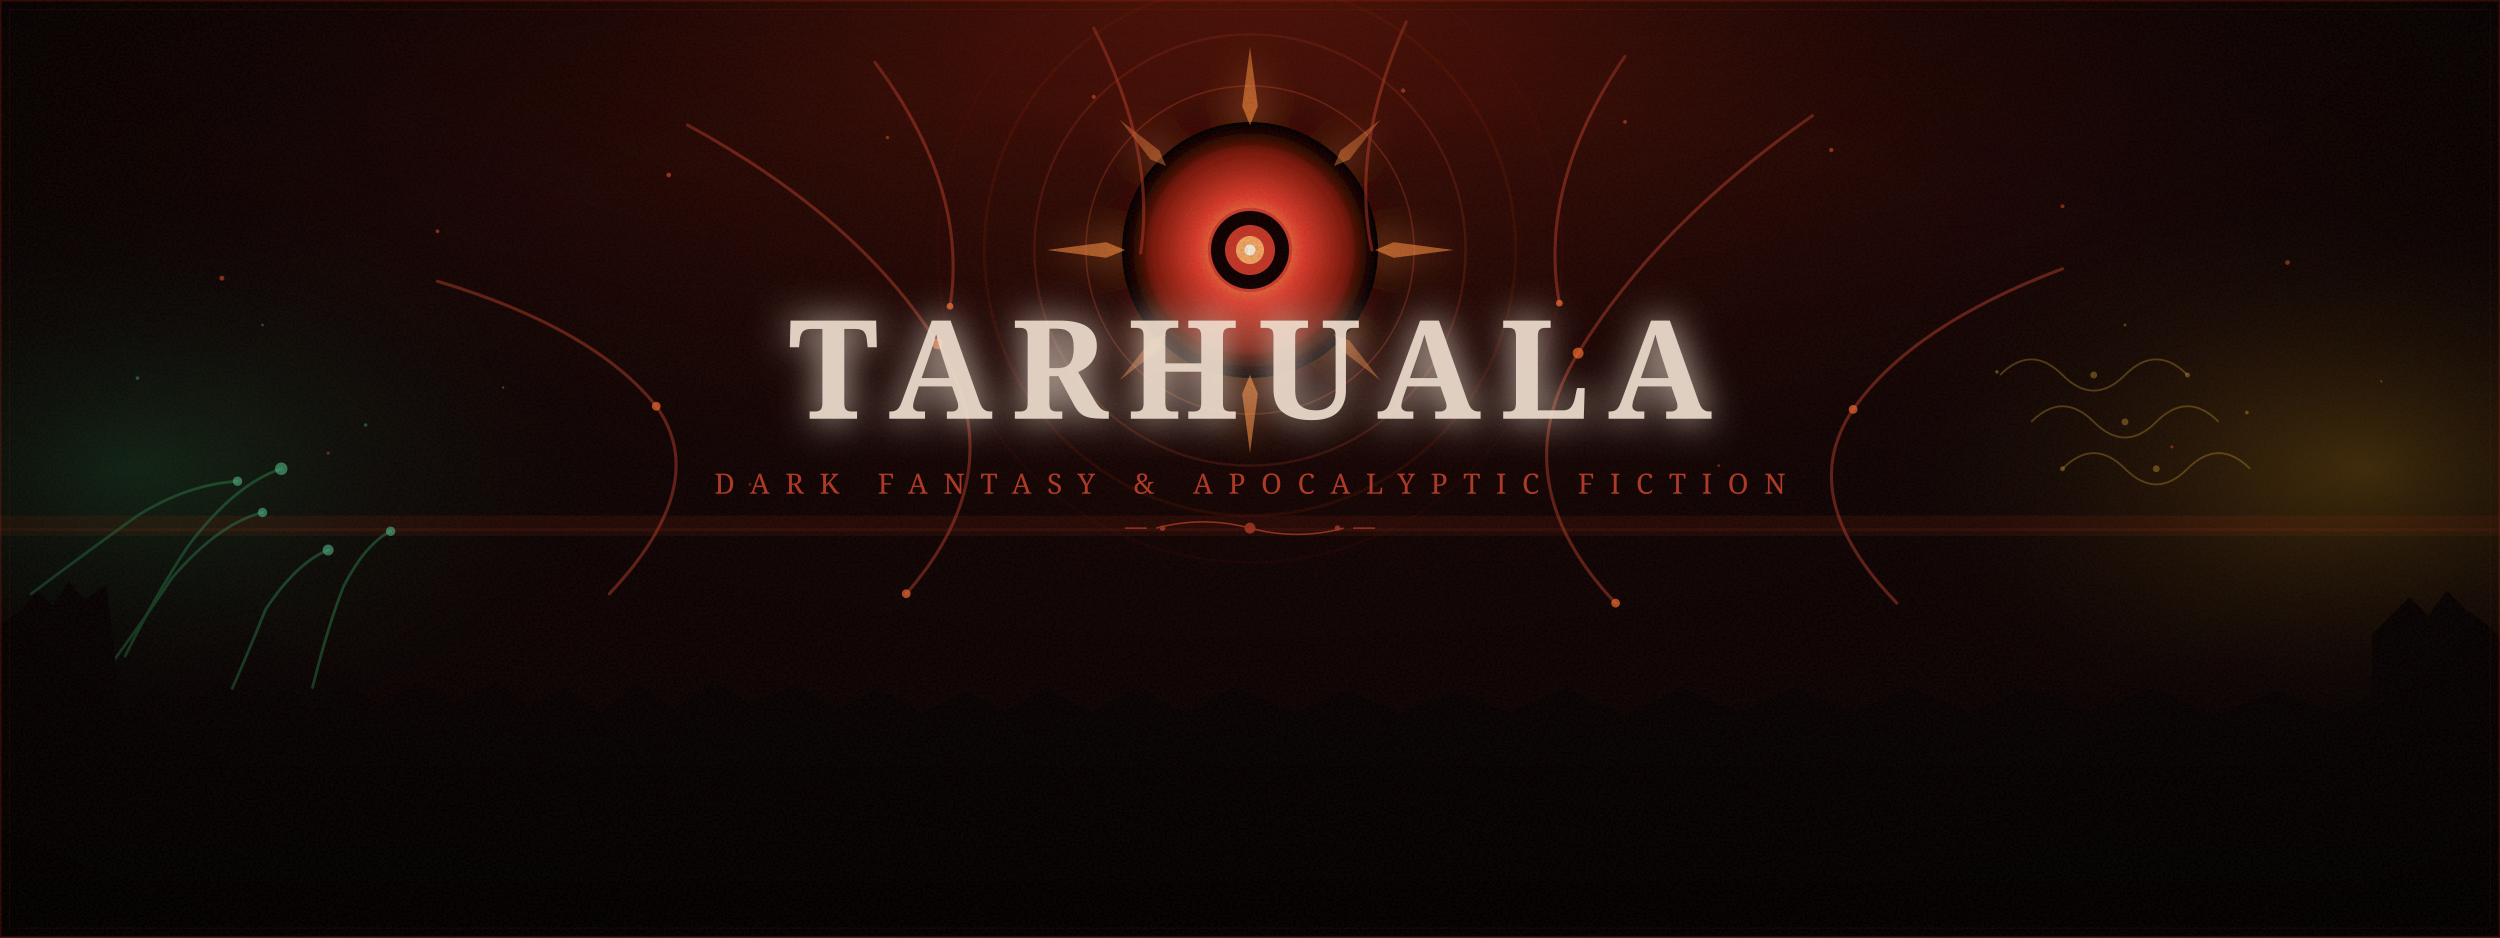
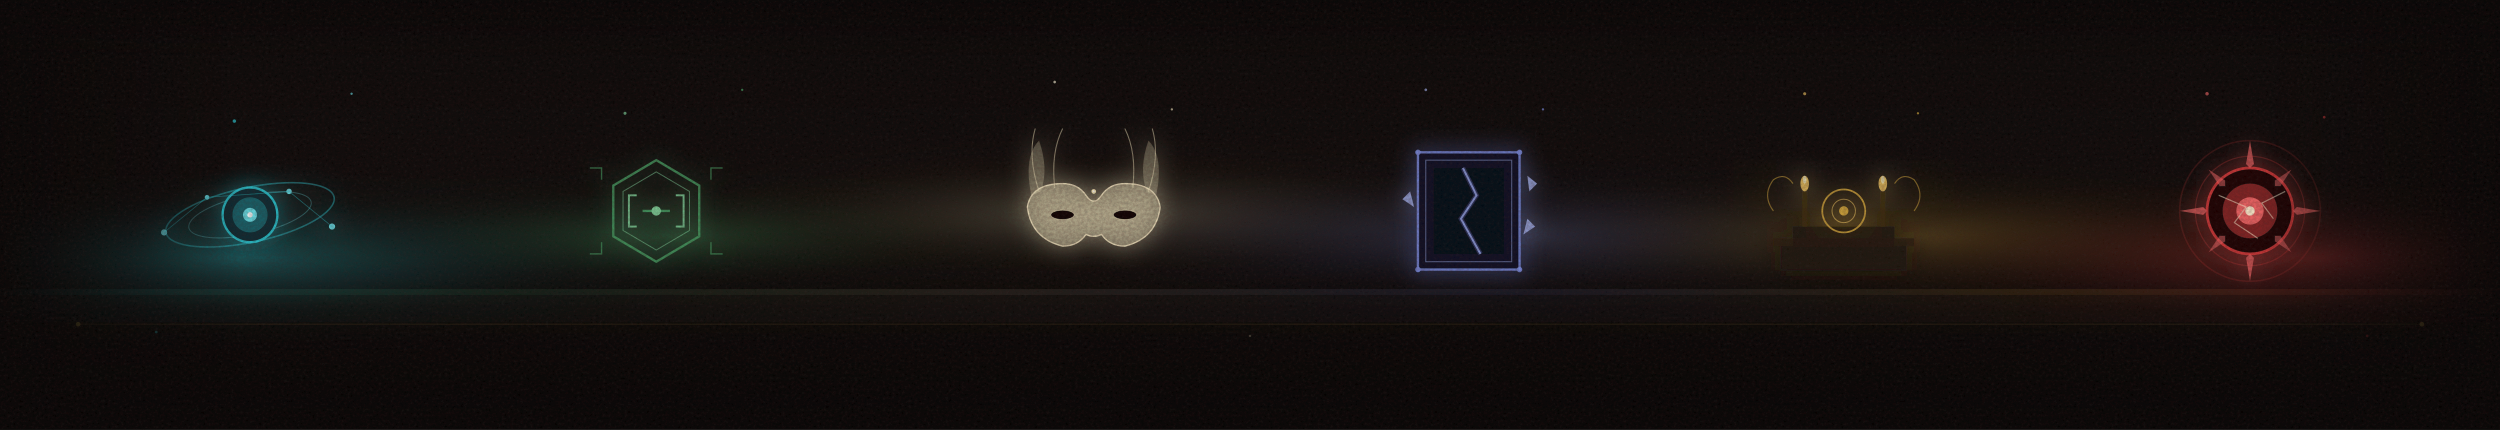
- <svg xmlns="http://www.w3.org/2000/svg" viewBox="0 0 1600 600" width="1600" height="600">
+ <svg xmlns="http://www.w3.org/2000/svg" viewBox="0 0 1280 220" width="1280" height="220">
  <defs>
-     <filter id="grain">
-       <feTurbulence type="fractalNoise" baseFrequency="0.62 0.68" numOctaves="4" seed="17" />
-       <feColorMatrix values="0 0 0 0 0.04  0 0 0 0 0.01  0 0 0 0 0.01  0 0 0 0.45 0" />
+     <filter id="h-grain" x="0" y="0" width="100%" height="100%">
+       <feTurbulence type="fractalNoise" baseFrequency="0.62 0.68" numOctaves="4" seed="13" />
+       <feColorMatrix values="0 0 0 0 0.04  0 0 0 0 0.02  0 0 0 0 0.02  0 0 0 0.42 0" />
      <feComposite in2="SourceGraphic" operator="in" />
    </filter>
-     <filter id="glow" x="-50%" y="-50%" width="200%" height="200%">
-       <feGaussianBlur stdDeviation="12" result="b" />
+     <filter id="h-glow" x="-40%" y="-40%" width="180%" height="180%">
+       <feGaussianBlur stdDeviation="6" result="b" />
      <feMerge>
        <feMergeNode in="b" />
        <feMergeNode in="SourceGraphic" />
      </feMerge>
    </filter>
-     <filter id="softglow" x="-60%" y="-60%" width="220%" height="220%">
-       <feGaussianBlur stdDeviation="32" result="b" />
+     <filter id="h-softglow" x="-100%" y="-100%" width="300%" height="300%">
+       <feGaussianBlur stdDeviation="22" result="b" />
      <feMerge>
        <feMergeNode in="b" />
        <feMergeNode in="SourceGraphic" />
      </feMerge>
    </filter>
-     <radialGradient id="bg" cx="50%" cy="28%" r="80%">
-       <stop offset="0%" stop-color="#1e0804" />
-       <stop offset="40%" stop-color="#0e0403" />
-       <stop offset="100%" stop-color="#040101" />
-     </radialGradient>
-     <radialGradient id="emberGlow" cx="50%" cy="22%" r="60%">
-       <stop offset="0%" stop-color="#c83010" stop-opacity="0.55" />
-       <stop offset="40%" stop-color="#8a1808" stop-opacity="0.22" />
-       <stop offset="100%" stop-color="#000" stop-opacity="0" />
-     </radialGradient>
-     <radialGradient id="jadeGlow" cx="22%" cy="50%" r="35%">
-       <stop offset="0%" stop-color="#1a7040" stop-opacity="0.35" />
-       <stop offset="100%" stop-color="#000" stop-opacity="0" />
-     </radialGradient>
-     <radialGradient id="goldGlow" cx="78%" cy="50%" r="35%">
-       <stop offset="0%" stop-color="#c89820" stop-opacity="0.32" />
-       <stop offset="100%" stop-color="#000" stop-opacity="0" />
-     </radialGradient>
-     <linearGradient id="groundFade" x1="0" y1="0" x2="0" y2="1">
-       <stop offset="0%" stop-color="#000" stop-opacity="0" />
-       <stop offset="100%" stop-color="#000" stop-opacity="1" />
-     </linearGradient>
-     <radialGradient id="vig" cx="50%" cy="50%" r="80%">
-       <stop offset="50%" stop-color="#000" stop-opacity="0" />
-       <stop offset="100%" stop-color="#000" stop-opacity="0.88" />
-     </radialGradient>
+     <linearGradient id="h-bg" x1="0" y1="0" x2="0" y2="1">
+       <stop offset="0%" stop-color="#080606" />
+       <stop offset="50%" stop-color="#0c0907" />
+       <stop offset="100%" stop-color="#040302" />
+     </linearGradient>
+     <radialGradient id="h-glow-cyan" cx="10%" cy="60%" r="22%">
+       <stop offset="0%" stop-color="#2cd4e0" stop-opacity="0.36" />
+       <stop offset="60%" stop-color="#0a3a40" stop-opacity="0.12" />
+       <stop offset="100%" stop-color="#000" stop-opacity="0" />
+     </radialGradient>
+     <radialGradient id="h-glow-jade" cx="27%" cy="55%" r="18%">
+       <stop offset="0%" stop-color="#4aac6a" stop-opacity="0.34" />
+       <stop offset="60%" stop-color="#102818" stop-opacity="0.10" />
+       <stop offset="100%" stop-color="#000" stop-opacity="0" />
+     </radialGradient>
+     <radialGradient id="h-glow-ivory" cx="44%" cy="50%" r="20%">
+       <stop offset="0%" stop-color="#e8dcb4" stop-opacity="0.30" />
+       <stop offset="60%" stop-color="#3a3018" stop-opacity="0.10" />
+       <stop offset="100%" stop-color="#000" stop-opacity="0" />
+     </radialGradient>
+     <radialGradient id="h-glow-indigo" cx="60%" cy="55%" r="20%">
+       <stop offset="0%" stop-color="#7a8ce0" stop-opacity="0.30" />
+       <stop offset="60%" stop-color="#181c40" stop-opacity="0.12" />
+       <stop offset="100%" stop-color="#000" stop-opacity="0" />
+     </radialGradient>
+     <radialGradient id="h-glow-gold" cx="76%" cy="55%" r="20%">
+       <stop offset="0%" stop-color="#d4a83c" stop-opacity="0.34" />
+       <stop offset="60%" stop-color="#3a2a08" stop-opacity="0.12" />
+       <stop offset="100%" stop-color="#000" stop-opacity="0" />
+     </radialGradient>
+     <radialGradient id="h-glow-ember" cx="92%" cy="60%" r="22%">
+       <stop offset="0%" stop-color="#d83a3a" stop-opacity="0.40" />
+       <stop offset="60%" stop-color="#3a0a0a" stop-opacity="0.14" />
+       <stop offset="100%" stop-color="#000" stop-opacity="0" />
+     </radialGradient>
+     <linearGradient id="h-horizon" x1="0" y1="0" x2="1" y2="0">
+       <stop offset="0%" stop-color="#2cd4e0" stop-opacity="0.22" />
+       <stop offset="20%" stop-color="#4aac6a" stop-opacity="0.20" />
+       <stop offset="40%" stop-color="#e8dcb4" stop-opacity="0.18" />
+       <stop offset="60%" stop-color="#7a8ce0" stop-opacity="0.18" />
+       <stop offset="80%" stop-color="#d4a83c" stop-opacity="0.22" />
+       <stop offset="100%" stop-color="#d83a3a" stop-opacity="0.26" />
+     </linearGradient>
+     <linearGradient id="h-fade-l" x1="0" y1="0" x2="1" y2="0">
+       <stop offset="0%" stop-color="#040302" stop-opacity="1" />
+       <stop offset="10%" stop-color="#040302" stop-opacity="0" />
+     </linearGradient>
+     <linearGradient id="h-fade-r" x1="0" y1="0" x2="1" y2="0">
+       <stop offset="90%" stop-color="#040302" stop-opacity="0" />
+       <stop offset="100%" stop-color="#040302" stop-opacity="1" />
+     </linearGradient>
+     <linearGradient id="h-fade-top" x1="0" y1="0" x2="0" y2="1">
+       <stop offset="0%" stop-color="#040302" stop-opacity="0.85" />
+       <stop offset="14%" stop-color="#040302" stop-opacity="0" />
+     </linearGradient>
+     <linearGradient id="h-fade-bot" x1="0" y1="0" x2="0" y2="1">
+       <stop offset="70%" stop-color="#040302" stop-opacity="0" />
+       <stop offset="100%" stop-color="#040302" stop-opacity="1" />
+     </linearGradient>
+     <clipPath id="h-clip">
+       <rect width="1280" height="220" />
+     </clipPath>
  </defs>
-   <rect width="1600" height="600" fill="url(#bg)" />
-   <ellipse cx="800" cy="140" rx="900" ry="320" fill="url(#emberGlow)" />
-   <ellipse cx="352" cy="300" rx="480" ry="280" fill="url(#jadeGlow)" />
-   <ellipse cx="1248" cy="300" rx="480" ry="280" fill="url(#goldGlow)" />
-   <rect x="0" y="330" width="1600" height="10" fill="#c83010" opacity="0.12" />
-   <rect x="0" y="338" width="1600" height="5" fill="#ff6030" opacity="0.07" />
-   <g transform="translate(800 160)" filter="url(#softglow)">
-     <circle r="200" fill="none" stroke="#c83010" stroke-width="1.5" opacity="0.07" />
-     <circle r="170" fill="none" stroke="#c83010" stroke-width="2" opacity="0.12" />
-     <circle r="138" fill="none" stroke="#e05030" stroke-width="1.5" opacity="0.18" />
-     <circle r="105" fill="none" stroke="#ff6030" stroke-width="1" opacity="0.25" />
-   </g>
-   <g transform="translate(800 160)" filter="url(#glow)">
-     <circle r="82">
-       <radialGradient id="sc" cx="50%" cy="50%" r="50%">
-         <stop offset="0%" stop-color="#fffbe8" />
-         <stop offset="14%" stop-color="#ffb050" />
-         <stop offset="42%" stop-color="#e84030" />
-         <stop offset="78%" stop-color="#7a1808" />
-         <stop offset="100%" stop-color="#3a0a04" stop-opacity="0" />
-       </radialGradient>
-     </circle>
-     <circle r="82" fill="url(#sc)" />
-     <g fill="#ff9040" opacity="0.62">
-       <path d="M 0,-130 L 5,-92 L 0,-80 L -5,-92 Z" />
-       <path d="M 0,130  L 5,92  L 0,80  L -5,92  Z" />
-       <path d="M -130,0 L -92,5 L -80,0 L -92,-5 Z" />
-       <path d="M 130,0  L 92,5  L 80,0  L 92,-5  Z" />
-       <g transform="rotate(45)">
-         <path d="M 0,-118 L 4,-86 L 0,-76 L -4,-86 Z" opacity="0.72" />
-         <path d="M 0,118  L 4,86  L 0,76  L -4,86  Z" opacity="0.72" />
-         <path d="M -118,0 L -86,4 L -76,0 L -86,-4 Z" opacity="0.72" />
-         <path d="M 118,0  L 86,4  L 76,0  L 86,-4  Z" opacity="0.72" />
-       </g>
-     </g>
-     <circle r="26" fill="#0e0505" stroke="#d94030" stroke-width="2" />
-     <circle r="16" fill="#e04030" opacity="0.92" />
-     <circle r="9" fill="#ffb068" />
-     <circle r="3.5" fill="#fffbe8" />
-   </g>
-   <g stroke="#d94830" stroke-width="2" fill="none" opacity="0.44" stroke-linecap="round">
-     <path d="M 440 80  Q 550 140 600 220 Q 650 300 580 380" />
-     <path d="M 1160 74 Q 1060 144 1010 226 Q 960 308 1034 386" />
-     <path d="M 280 180 Q 380 210 420 260 Q 456 310 390 380" />
-     <path d="M 1320 172 Q 1224 208 1186 262 Q 1148 318 1214 386" />
-     <path d="M 560 40  Q 620 120 608 196" />
-     <path d="M 1040 36 Q 984 118 998 194" />
-     <path d="M 700 18  Q 740 96  730 162" />
-     <path d="M 900 14  Q 864 94  878 160" />
-   </g>
-   <g fill="#ff7030" opacity="0.72">
-     <circle cx="600" cy="220" r="3.5" />
-     <circle cx="580" cy="380" r="2.8" />
-     <circle cx="1010" cy="226" r="3.5" />
-     <circle cx="1034" cy="386" r="2.8" />
-     <circle cx="420" cy="260" r="2.8" />
-     <circle cx="1186" cy="262" r="2.8" />
-     <circle cx="608" cy="196" r="2.2" />
-     <circle cx="998" cy="194" r="2.2" />
-   </g>
-   <g stroke="#2a8a50" stroke-width="1.8" fill="none" opacity="0.48" stroke-linecap="round">
-     <path d="M 80  420 Q 100 380 120 350 Q 150 310 180 300" />
-     <path d="M 60  440 Q 90  400 110 370 Q 140 335 168 328" />
-     <path d="M 140 460 Q 158 420 170 390 Q 190 360 210 352" />
-     <path d="M 200 440 Q 210 400 220 375 Q 234 348 250 340" />
-     <path d="M 20  380 Q 60  350 88  330 Q 120 310 152 308" />
-   </g>
-   <g fill="#50c490" opacity="0.62">
-     <circle cx="180" cy="300" r="4" />
-     <circle cx="168" cy="328" r="3" />
-     <circle cx="210" cy="352" r="3.5" />
-     <circle cx="250" cy="340" r="3" />
-     <circle cx="152" cy="308" r="3" />
-   </g>
-   <g fill="none" stroke="#d4a434" stroke-width="1.2" opacity="0.35">
-     <path d="M 1400 240 Q 1380 220 1360 240 Q 1340 260 1320 240 Q 1300 220 1280 240" />
-     <path d="M 1420 270 Q 1400 250 1380 270 Q 1360 290 1340 270 Q 1320 250 1300 270" />
-     <path d="M 1440 300 Q 1420 280 1400 300 Q 1380 320 1360 300 Q 1340 280 1320 300" />
-   </g>
-   <g fill="#d4a434" opacity="0.42">
-     <circle cx="1340" cy="240" r="2.2" />
-     <circle cx="1360" cy="270" r="2.2" />
-     <circle cx="1380" cy="300" r="2.2" />
-     <circle cx="1400" cy="240" r="1.6" />
-     <circle cx="1320" cy="300" r="1.6" />
-   </g>
-   <g fill="#060202">
-     <rect x="0" y="490" width="1600" height="110" />
-     <polygon points="0,490 0,460 16,470 30,448 46,462 64,444 80,458 100,438 120,454 140,436 162,450 184,440 200,456 222,438 244,452 268,436 290,450 318,436 338,452 360,440 384,456 408,438 432,454 456,436 480,450 510,438 536,454 562,440 590,456 618,442 644,456 670,440 698,456 728,440 758,456 790,440 828,456 862,442 896,456 930,442 966,456 1002,440 1040,458 1076,440 1112,456 1148,440 1186,456 1222,440 1260,456 1298,440 1338,456 1378,440 1418,458 1456,442 1494,456 1532,440 1568,456 1600,448 1600,490" />
-     <polygon points="0,490 0,400 14,390 24,378 34,388 44,372 54,384 68,374 82,490" />
-     <polygon points="1518,490 1518,406 1530,394 1542,382 1554,394 1566,378 1578,390 1592,400 1600,408 1600,490" />
-     <polygon points="340,490 340,462 348,452 356,464 366,448 376,464 388,490" />
-     <polygon points="680,490 680,468 690,456 700,470 710,454 720,468 730,490" />
-     <polygon points="872,490 872,468 882,454 894,468 904,454 916,468 926,490" />
-     <polygon points="1218,490 1218,462 1228,452 1238,464 1248,448 1258,464 1268,490" />
-   </g>
-   <rect x="0" y="454" width="1600" height="146" fill="url(#groundFade)" />
-   <g fill="#ff6030">
-     <circle cx="142" cy="178" r="1.6" opacity="0.58" />
-     <circle cx="280" cy="148" r="1.2" opacity="0.52" />
-     <circle cx="428" cy="112" r="1.5" opacity="0.55" />
-     <circle cx="568" cy="88" r="1.1" opacity="0.48" />
-     <circle cx="700" cy="62" r="1.3" opacity="0.52" />
-     <circle cx="898" cy="58" r="1.4" opacity="0.5" />
-     <circle cx="1040" cy="78" r="1.2" opacity="0.52" />
-     <circle cx="1172" cy="96" r="1.4" opacity="0.55" />
-     <circle cx="1320" cy="132" r="1.3" opacity="0.5" />
-     <circle cx="1464" cy="168" r="1.5" opacity="0.56" />
-     <circle cx="210" cy="290" r="1.0" opacity="0.4" />
-     <circle cx="480" cy="310" r="0.9" opacity="0.38" />
-     <circle cx="1100" cy="298" r="0.9" opacity="0.38" />
-     <circle cx="1390" cy="286" r="1.0" opacity="0.4" />
-   </g>
-   <g fill="#50c490">
-     <circle cx="88" cy="242" r="1.2" opacity="0.45" />
-     <circle cx="168" cy="208" r="0.9" opacity="0.4" />
-     <circle cx="234" cy="272" r="1.1" opacity="0.42" />
-     <circle cx="322" cy="248" r="0.8" opacity="0.38" />
-   </g>
-   <g fill="#d4a434">
-     <circle cx="1278" cy="238" r="1.1" opacity="0.45" />
-     <circle cx="1360" cy="208" r="0.9" opacity="0.4" />
-     <circle cx="1438" cy="264" r="1.2" opacity="0.42" />
-     <circle cx="1524" cy="244" r="0.8" opacity="0.38" />
-   </g>
-   <rect width="1600" height="600" fill="url(#vig)" />
-   <rect width="1600" height="600" filter="url(#grain)" opacity="0.52" />
-   <rect x="0" y="0" width="1600" height="600" fill="none" stroke="#c83010" stroke-width="2" opacity="0.2" />
-   <rect x="6" y="6" width="1588" height="588" fill="none" stroke="#c83010" stroke-width="0.5" opacity="0.12" />
-   <text x="800" y="268" text-anchor="middle" font-family="Georgia,serif" font-size="88" font-weight="700" letter-spacing="12" fill="#f0e0d0" filter="url(#glow)" opacity="0.92">TARHUALA</text>
-   <text x="800" y="316" text-anchor="middle" font-family="Georgia,serif" font-size="18" font-weight="400" letter-spacing="10" fill="#d94830" opacity="0.78">DARK FANTASY  &amp;  APOCALYPTIC FICTION</text>
-   <g transform="translate(800 338)" fill="#d94830" opacity="0.6">
-     <path d="M -60,0 Q -30,-8 0,0 Q 30,8 60,0" fill="none" stroke="#d94830" stroke-width="1" />
-     <circle cx="0" cy="0" r="3.5" />
-     <circle cx="-56" cy="0" r="1.8" />
-     <circle cx="56" cy="0" r="1.8" />
-     <line x1="-80" y1="0" x2="-66" y2="0" stroke="#d94830" stroke-width="1" />
-     <line x1="66" y1="0" x2="80" y2="0" stroke="#d94830" stroke-width="1" />
+   <g clip-path="url(#h-clip)">
+     <rect width="1280" height="220" fill="url(#h-bg)" />
+     <rect width="1280" height="220" fill="url(#h-glow-cyan)" />
+     <rect width="1280" height="220" fill="url(#h-glow-jade)" />
+     <rect width="1280" height="220" fill="url(#h-glow-ivory)" />
+     <rect width="1280" height="220" fill="url(#h-glow-indigo)" />
+     <rect width="1280" height="220" fill="url(#h-glow-gold)" />
+     <rect width="1280" height="220" fill="url(#h-glow-ember)" />
+     <rect x="0" y="148" width="1280" height="3" fill="url(#h-horizon)" opacity="0.55" />
+     <rect x="0" y="151" width="1280" height="14" fill="url(#h-horizon)" opacity="0.18" />
+     <g transform="translate(128 110)" filter="url(#h-glow)">
+       <ellipse rx="44" ry="14" fill="none" stroke="#2cd4e0" stroke-width="0.8" opacity="0.42" transform="rotate(-12)" />
+       <ellipse rx="32" ry="10" fill="none" stroke="#6be4ec" stroke-width="0.5" opacity="0.32" transform="rotate(-12)" />
+       <circle r="14" fill="#0a2a30" />
+       <circle r="14" fill="none" stroke="#2cd4e0" stroke-width="1.2" opacity="0.85" />
+       <circle r="9" fill="#2cd4e0" opacity="0.32" />
+       <circle r="3.6" fill="#6be4ec" opacity="0.92" />
+       <circle r="1.4" fill="#ffffff" opacity="0.95" />
+       <g fill="#6be4ec" opacity="0.9">
+         <circle cx="-44" cy="9" r="1.6" />
+         <circle cx="-22" cy="-9" r="1.2" />
+         <circle cx="20" cy="-12" r="1.4" />
+         <circle cx="42" cy="6" r="1.6" />
+       </g>
+       <g stroke="#2cd4e0" stroke-width="0.4" opacity="0.42" fill="none">
+         <line x1="-44" y1="9" x2="-22" y2="-9" />
+         <line x1="-22" y1="-9" x2="20" y2="-12" />
+         <line x1="20" y1="-12" x2="42" y2="6" />
+       </g>
+     </g>
+     <g transform="translate(336 108)" filter="url(#h-glow)">
+       <polygon points="0,-26 22,-13 22,13 0,26 -22,13 -22,-13" fill="none" stroke="#4aac6a" stroke-width="1.2" opacity="0.74" />
+       <polygon points="0,-20 17,-10 17,10 0,20 -17,10 -17,-10" fill="none" stroke="#7fd49b" stroke-width="0.5" opacity="0.55" />
+       <g stroke="#7fd49b" stroke-width="1.0" fill="none" opacity="0.85">
+         <path d="M -10 -8 L -14 -8 L -14 8 L -10 8" />
+         <path d="M  10 -8 L  14 -8 L  14 8 L  10 8" />
+       </g>
+       <line x1="-7" y1="0" x2="7" y2="0" stroke="#4aac6a" stroke-width="1.2" opacity="0.8" />
+       <circle r="2.4" fill="#7fd49b" opacity="0.95" />
+       <g stroke="#4aac6a" stroke-width="0.7" opacity="0.6" fill="none">
+         <path d="M -34 -22 L -28 -22 L -28 -16" />
+         <path d="M  34 -22 L  28 -22 L  28 -16" />
+         <path d="M -34  22 L -28  22 L -28  16" />
+         <path d="M  34  22 L  28  22 L  28  16" />
+       </g>
+     </g>
+     <g transform="translate(560 108)" filter="url(#h-glow)">
+       <g stroke="#e8dcb4" stroke-width="0.55" fill="none" opacity="0.55" stroke-linecap="round">
+         <path d="M -28 -10 Q -34 -28 -30 -42" />
+         <path d="M -20 -12 Q -22 -30 -16 -42" />
+         <path d="M  28 -10 Q  34 -28  30 -42" />
+         <path d="M  20 -12 Q  22 -30  16 -42" />
+       </g>
+       <g fill="#e8dcb4" opacity="0.30">
+         <path d="M -32 -8 Q -36 -28 -28 -36 Q -23 -22 -27 -10 Z" />
+         <path d="M  32 -8 Q  36 -28  28 -36 Q  23 -22  27 -10 Z" />
+       </g>
+       <path d="M -34 -2 Q -32 -14 -16 -14 Q -8 -14 -4 -8 Q 0 -2 4 -8 Q 8 -14 16 -14 Q 32 -14 34 -2 Q 32 14 16 18 Q 8 18 4 12 Q 0 14 -4 12 Q -8 18 -16 18 Q -32 14 -34 -2 Z" fill="#e8dcb4" opacity="0.46" />
+       <path d="M -34 -2 Q -32 -14 -16 -14 Q -8 -14 -4 -8 Q 0 -2 4 -8 Q 8 -14 16 -14 Q 32 -14 34 -2 Q 32 14 16 18 Q 8 18 4 12 Q 0 14 -4 12 Q -8 18 -16 18 Q -32 14 -34 -2 Z" fill="none" stroke="#f0e2bc" stroke-width="0.7" opacity="0.92" />
+       <ellipse cx="-16" cy="2" rx="6" ry="2.4" fill="#0a0604" />
+       <ellipse cx=" 16" cy="2" rx="6" ry="2.4" fill="#0a0604" />
+       <ellipse cx="-16" cy="2" rx="6" ry="2.4" fill="none" stroke="#f0e2bc" stroke-width="0.4" opacity="0.7" />
+       <ellipse cx=" 16" cy="2" rx="6" ry="2.4" fill="none" stroke="#f0e2bc" stroke-width="0.4" opacity="0.7" />
+       <circle cx="0" cy="-10" r="1.2" fill="#f5e6b4" />
+       <circle cx="0" cy="-10" r="0.5" fill="#ffffff" opacity="0.95" />
+     </g>
+     <g transform="translate(752 108)" filter="url(#h-glow)">
+       <rect x="-26" y="-30" width="52" height="60" fill="#0c1024" />
+       <rect x="-26" y="-30" width="52" height="60" fill="none" stroke="#7a8ce0" stroke-width="1.2" opacity="0.85" />
+       <rect x="-22" y="-26" width="44" height="52" fill="none" stroke="#a5b3f0" stroke-width="0.5" opacity="0.55" />
+       <rect x="-18" y="-22" width="36" height="44" fill="#050818" />
+       <path d="M -3 -22 L 4 -8 L -4 4 L 6 22" stroke="#a5b3f0" stroke-width="1.0" fill="none" opacity="0.85" />
+       <path d="M -3 -22 L 4 -8 L -4 4 L 6 22" stroke="#7a8ce0" stroke-width="2.4" fill="none" opacity="0.30" />
+       <g fill="#a5b3f0" opacity="0.78">
+         <polygon points="-30,-10 -34,-6 -28,-2" />
+         <polygon points=" 30,  4  34,  8  28, 12" />
+         <polygon points=" 30,-18  35,-14  31,-10" />
+       </g>
+       <g fill="#7a8ce0" opacity="0.85">
+         <circle cx="-26" cy="-30" r="1.4" />
+         <circle cx=" 26" cy="-30" r="1.4" />
+         <circle cx="-26" cy=" 30" r="1.4" />
+         <circle cx=" 26" cy=" 30" r="1.4" />
+       </g>
+     </g>
+     <g transform="translate(944 110)" filter="url(#h-glow)">
+       <rect x="-32" y="14" width="64" height="14" fill="#1e1608" opacity="0.95" />
+       <rect x="-36" y="12" width="72" height="4" fill="#2a1c0a" opacity="0.85" />
+       <rect x="-26" y="6" width="52" height="10" fill="#221808" opacity="0.85" />
+       <circle r="11" cy="-2" fill="none" stroke="#d4a83c" stroke-width="0.9" opacity="0.85" />
+       <circle r="6" cy="-2" fill="none" stroke="#f0c560" stroke-width="0.5" opacity="0.6" />
+       <circle r="2.4" cy="-2" fill="#d4a83c" opacity="0.95" />
+       <g>
+         <line x1="-20" y1="6" x2="-20" y2="-12" stroke="#3a2c10" stroke-width="2.5" />
+         <line x1=" 20" y1="6" x2=" 20" y2="-12" stroke="#3a2c10" stroke-width="2.5" />
+       </g>
+       <g filter="url(#h-softglow)" opacity="0.85">
+         <ellipse cx="-20" cy="-16" rx="2.2" ry="4" fill="#f0c560" />
+         <ellipse cx=" 20" cy="-16" rx="2.2" ry="4" fill="#f0c560" />
+         <ellipse cx="-20" cy="-18" rx="0.9" ry="2" fill="#fff5c0" />
+         <ellipse cx=" 20" cy="-18" rx="0.9" ry="2" fill="#fff5c0" />
+       </g>
+       <g fill="none" stroke="#d4a83c" stroke-width="0.6" opacity="0.55">
+         <path d="M -36 -2 Q -42 -10 -36 -18 Q -30 -22 -26 -16" />
+         <path d="M  36 -2 Q  42 -10  36 -18 Q  30 -22  26 -16" />
+       </g>
+     </g>
+     <g transform="translate(1152 108)" filter="url(#h-softglow)">
+       <circle r="36" fill="none" stroke="#d83a3a" stroke-width="0.8" opacity="0.18" />
+       <circle r="28" fill="none" stroke="#d83a3a" stroke-width="0.6" opacity="0.30" />
+     </g>
+     <g transform="translate(1152 108)" filter="url(#h-glow)">
+       <circle r="22" fill="#1a0606" />
+       <circle r="22" fill="none" stroke="#d83a3a" stroke-width="1.4" opacity="0.92" />
+       <circle r="14" fill="#d83a3a" opacity="0.55" />
+       <circle r="7" fill="#f06464" />
+       <circle r="2.4" fill="#fff0d0" opacity="0.95" />
+       <g fill="#f06464" opacity="0.7">
+         <polygon points="0,-36 2,-24 0,-22 -2,-24" />
+         <polygon points="0, 36 2, 24 0, 22 -2, 24" />
+         <polygon points="-36,0 -24,2 -22,0 -24,-2" />
+         <polygon points=" 36,0  24,2  22,0  24,-2" />
+         <g transform="rotate(45)" opacity="0.78">
+           <polygon points="0,-30 2,-20 0,-18 -2,-20" />
+           <polygon points="0, 30 2, 20 0, 18 -2, 20" />
+           <polygon points="-30,0 -20,2 -18,0 -20,-2" />
+           <polygon points=" 30,0  20,2  18,0  20,-2" />
+         </g>
+       </g>
+       <g stroke="#fff0d0" stroke-width="0.6" fill="none" opacity="0.55">
+         <path d="M -16 -8 L -2 -2 L -8 6 L 4 14" />
+         <path d="M  18 -10 L  6 -4 L 12 4" />
+       </g>
+     </g>
+     <g opacity="0.7">
+       <circle cx="120" cy="62" r="0.9" fill="#2cd4e0" />
+       <circle cx="180" cy="48" r="0.6" fill="#6be4ec" />
+       <circle cx="320" cy="58" r="0.8" fill="#7fd49b" />
+       <circle cx="380" cy="46" r="0.6" fill="#4aac6a" />
+       <circle cx="540" cy="42" r="0.7" fill="#f5ecd0" />
+       <circle cx="600" cy="56" r="0.6" fill="#e8dcb4" />
+       <circle cx="730" cy="46" r="0.7" fill="#a5b3f0" />
+       <circle cx="790" cy="56" r="0.6" fill="#7a8ce0" />
+       <circle cx="924" cy="48" r="0.8" fill="#f0c560" />
+       <circle cx="982" cy="58" r="0.6" fill="#d4a83c" />
+       <circle cx="1130" cy="48" r="0.9" fill="#f06464" />
+       <circle cx="1190" cy="60" r="0.7" fill="#d83a3a" />
+       <circle cx="80" cy="170" r="0.7" fill="#2cd4e0" opacity="0.6" />
+       <circle cx="1212" cy="172" r="0.7" fill="#d83a3a" opacity="0.6" />
+       <circle cx="640" cy="172" r="0.6" fill="#e8dcb4" opacity="0.5" />
+     </g>
+     <line x1="40" y1="166" x2="1240" y2="166" stroke="#3a3018" stroke-width="0.7" opacity="0.45" />
+     <g fill="#c8a848" opacity="0.55">
+       <circle cx="40" cy="166" r="1.2" />
+       <circle cx="1240" cy="166" r="1.2" />
+     </g>
+     <rect width="1280" height="220" fill="url(#h-fade-l)" />
+     <rect width="1280" height="220" fill="url(#h-fade-r)" />
+     <rect width="1280" height="220" fill="url(#h-fade-top)" />
+     <rect width="1280" height="220" fill="url(#h-fade-bot)" />
+     <rect width="1280" height="220" filter="url(#h-grain)" opacity="0.85" />
  </g>
</svg>
